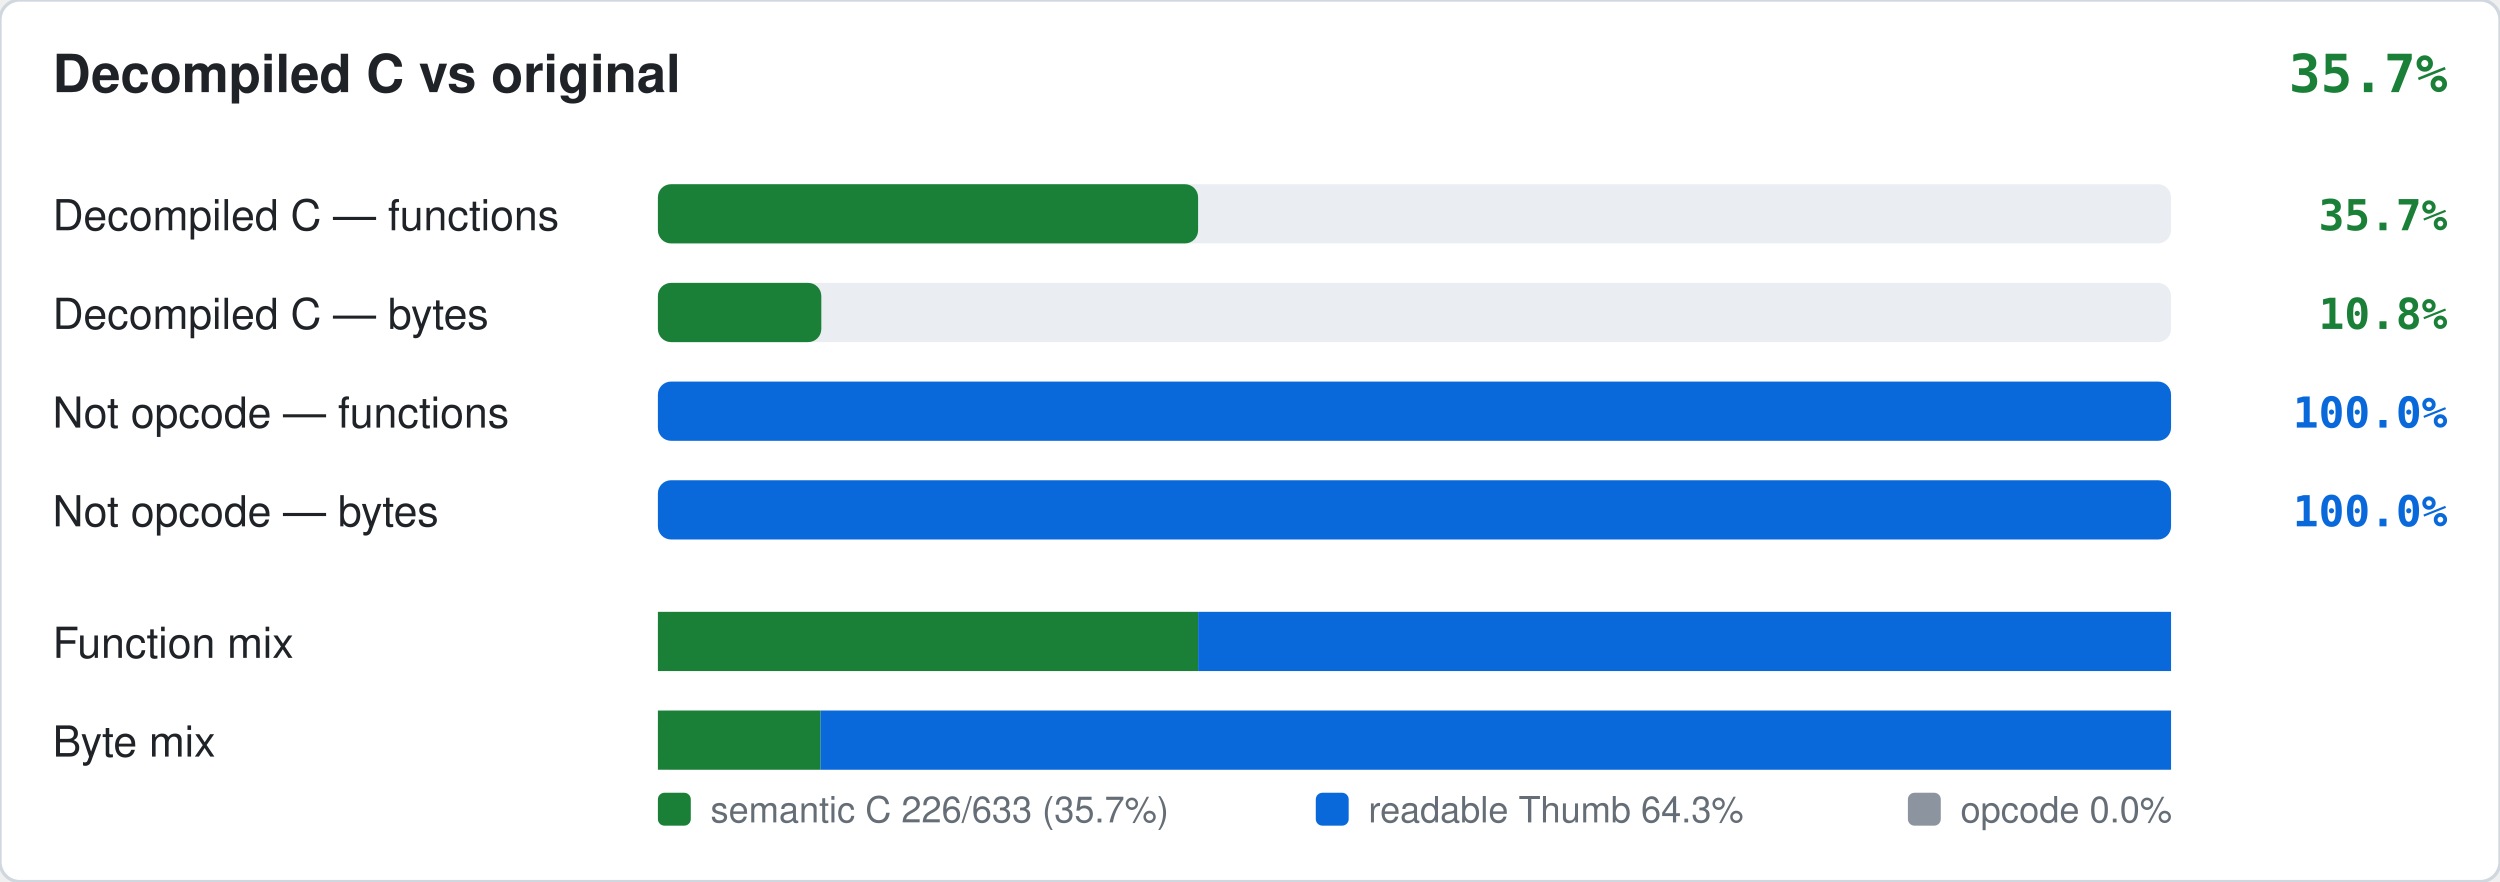
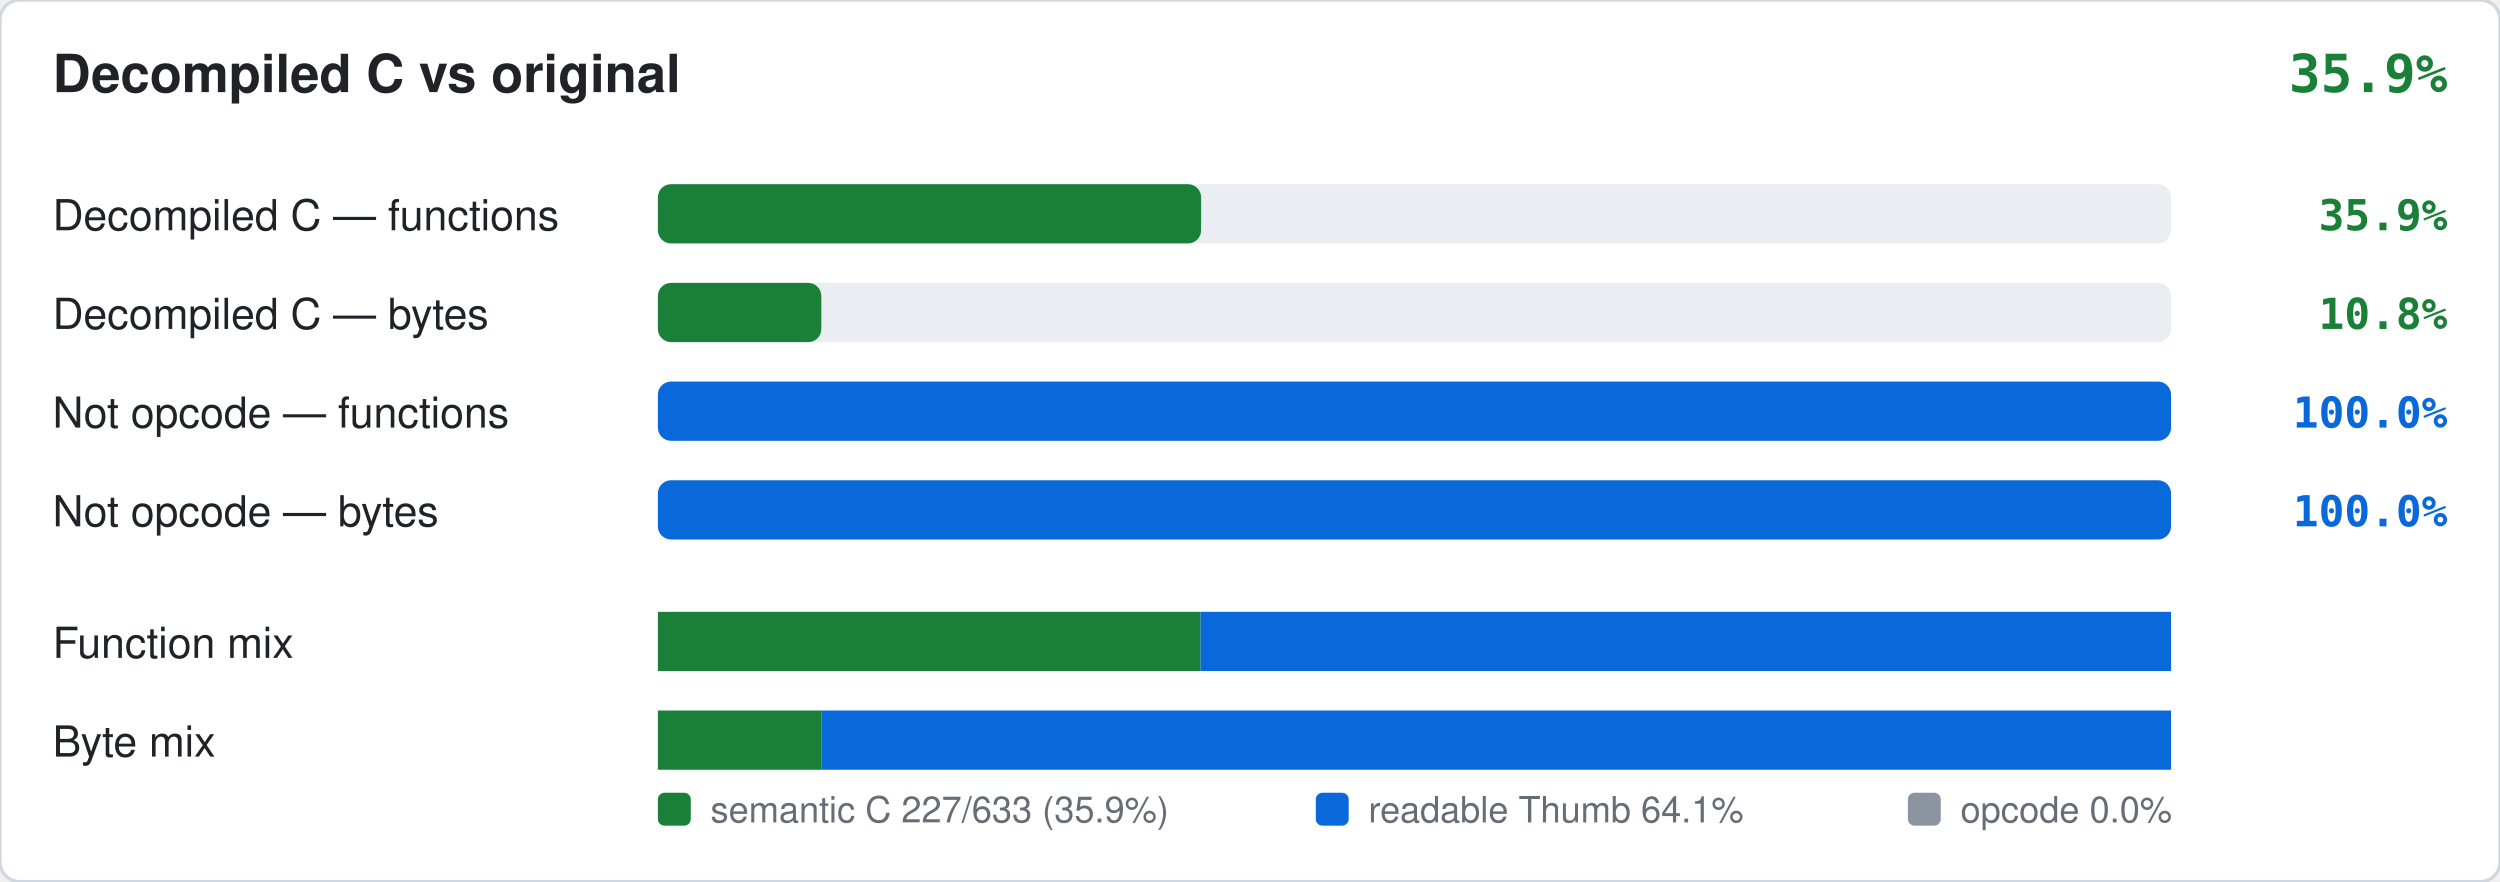
- <svg xmlns="http://www.w3.org/2000/svg" width="760" height="268" viewBox="0 0 760 268" role="img" aria-label="Decompiled C 35.7% functions, 10.8% bytes (226/633, 9,706/90,272)">
+ <svg xmlns="http://www.w3.org/2000/svg" width="760" height="268" viewBox="0 0 760 268" role="img" aria-label="Decompiled C 35.9% functions, 10.8% bytes (227/633, 9,772/90,272)">
  <rect width="760" height="268" rx="6" fill="#ffffff" stroke="#d0d7de" />
  <text x="16" y="28" font-family="-apple-system,BlinkMacSystemFont,Segoe UI,Helvetica,Arial,sans-serif" font-size="16" font-weight="600" fill="#1f2328">Decompiled C vs original</text>
-   <text x="744" y="28" text-anchor="end" font-family="ui-monospace,SFMono-Regular,Menlo,Consolas,monospace" font-size="16" font-weight="700" fill="#1a7f37">35.7%</text>
+   <text x="744" y="28" text-anchor="end" font-family="ui-monospace,SFMono-Regular,Menlo,Consolas,monospace" font-size="16" font-weight="700" fill="#1a7f37">35.9%</text>
  <text x="16" y="70" font-family="-apple-system,BlinkMacSystemFont,Segoe UI,Helvetica,Arial,sans-serif" font-size="13" fill="#1f2328">Decompiled C — functions</text>
  <rect x="200.00" y="56.00" width="460.00" height="18.00" rx="4" fill="#eaeef2" />
-   <rect x="200.00" y="56.00" width="164.22" height="18.00" rx="4" fill="#1a7f37" />
-   <text x="744" y="70" text-anchor="end" font-family="ui-monospace,SFMono-Regular,Menlo,Consolas,monospace" font-size="13" font-weight="700" fill="#1a7f37">35.7%</text>
+   <rect x="200.00" y="56.00" width="165.14" height="18.00" rx="4" fill="#1a7f37" />
+   <text x="744" y="70" text-anchor="end" font-family="ui-monospace,SFMono-Regular,Menlo,Consolas,monospace" font-size="13" font-weight="700" fill="#1a7f37">35.9%</text>
  <text x="16" y="100" font-family="-apple-system,BlinkMacSystemFont,Segoe UI,Helvetica,Arial,sans-serif" font-size="13" fill="#1f2328">Decompiled C — bytes</text>
  <rect x="200.00" y="86.00" width="460.00" height="18.00" rx="4" fill="#eaeef2" />
  <rect x="200.00" y="86.00" width="49.68" height="18.00" rx="4" fill="#1a7f37" />
  <text x="744" y="100" text-anchor="end" font-family="ui-monospace,SFMono-Regular,Menlo,Consolas,monospace" font-size="13" font-weight="700" fill="#1a7f37">10.8%</text>
  <text x="16" y="130" font-family="-apple-system,BlinkMacSystemFont,Segoe UI,Helvetica,Arial,sans-serif" font-size="13" fill="#1f2328">Not opcode — functions</text>
  <rect x="200.00" y="116.00" width="460.00" height="18.00" rx="4" fill="#eaeef2" />
  <rect x="200.00" y="116.00" width="460.00" height="18.00" rx="4" fill="#0969da" />
  <text x="744" y="130" text-anchor="end" font-family="ui-monospace,SFMono-Regular,Menlo,Consolas,monospace" font-size="13" font-weight="700" fill="#0969da">100.0%</text>
  <text x="16" y="160" font-family="-apple-system,BlinkMacSystemFont,Segoe UI,Helvetica,Arial,sans-serif" font-size="13" fill="#1f2328">Not opcode — bytes</text>
  <rect x="200.00" y="146.00" width="460.00" height="18.00" rx="4" fill="#eaeef2" />
  <rect x="200.00" y="146.00" width="460.00" height="18.00" rx="4" fill="#0969da" />
  <text x="744" y="160" text-anchor="end" font-family="ui-monospace,SFMono-Regular,Menlo,Consolas,monospace" font-size="13" font-weight="700" fill="#0969da">100.0%</text>
  <text x="16" y="200" font-family="-apple-system,BlinkMacSystemFont,Segoe UI,Helvetica,Arial,sans-serif" font-size="13" fill="#1f2328">Function mix</text>
  <rect x="200.00" y="186.00" width="460.00" height="18.00" rx="4" fill="#eaeef2" />
-   <rect x="200.00" y="186.00" width="164.23" height="18.00" fill="#1a7f37" />
-   <rect x="364.23" y="186.00" width="295.77" height="18.00" fill="#0969da" />
+   <rect x="200.00" y="186.00" width="164.96" height="18.00" fill="#1a7f37" />
+   <rect x="364.96" y="186.00" width="295.04" height="18.00" fill="#0969da" />
  <text x="16" y="230" font-family="-apple-system,BlinkMacSystemFont,Segoe UI,Helvetica,Arial,sans-serif" font-size="13" fill="#1f2328">Byte mix</text>
  <rect x="200.00" y="216.00" width="460.00" height="18.00" rx="4" fill="#eaeef2" />
-   <rect x="200.00" y="216.00" width="49.46" height="18.00" fill="#1a7f37" />
-   <rect x="249.46" y="216.00" width="410.54" height="18.00" fill="#0969da" />
+   <rect x="200.00" y="216.00" width="49.80" height="18.00" fill="#1a7f37" />
+   <rect x="249.80" y="216.00" width="410.20" height="18.00" fill="#0969da" />
  <rect x="200" y="241" width="10" height="10" rx="2" fill="#1a7f37" />
-   <text x="216" y="250" font-family="-apple-system,BlinkMacSystemFont,Segoe UI,Helvetica,Arial,sans-serif" font-size="11" fill="#656d76">semantic C 226/633 (35.7%)</text>
+   <text x="216" y="250" font-family="-apple-system,BlinkMacSystemFont,Segoe UI,Helvetica,Arial,sans-serif" font-size="11" fill="#656d76">semantic C 227/633 (35.9%)</text>
  <rect x="400" y="241" width="10" height="10" rx="2" fill="#0969da" />
-   <text x="416" y="250" font-family="-apple-system,BlinkMacSystemFont,Segoe UI,Helvetica,Arial,sans-serif" font-size="11" fill="#656d76">readable Thumb 64.3%</text>
+   <text x="416" y="250" font-family="-apple-system,BlinkMacSystemFont,Segoe UI,Helvetica,Arial,sans-serif" font-size="11" fill="#656d76">readable Thumb 64.1%</text>
  <rect x="580" y="241" width="10" height="10" rx="2" fill="#8c959f" />
  <text x="596" y="250" font-family="-apple-system,BlinkMacSystemFont,Segoe UI,Helvetica,Arial,sans-serif" font-size="11" fill="#656d76">opcode 0.0%</text>
</svg>
